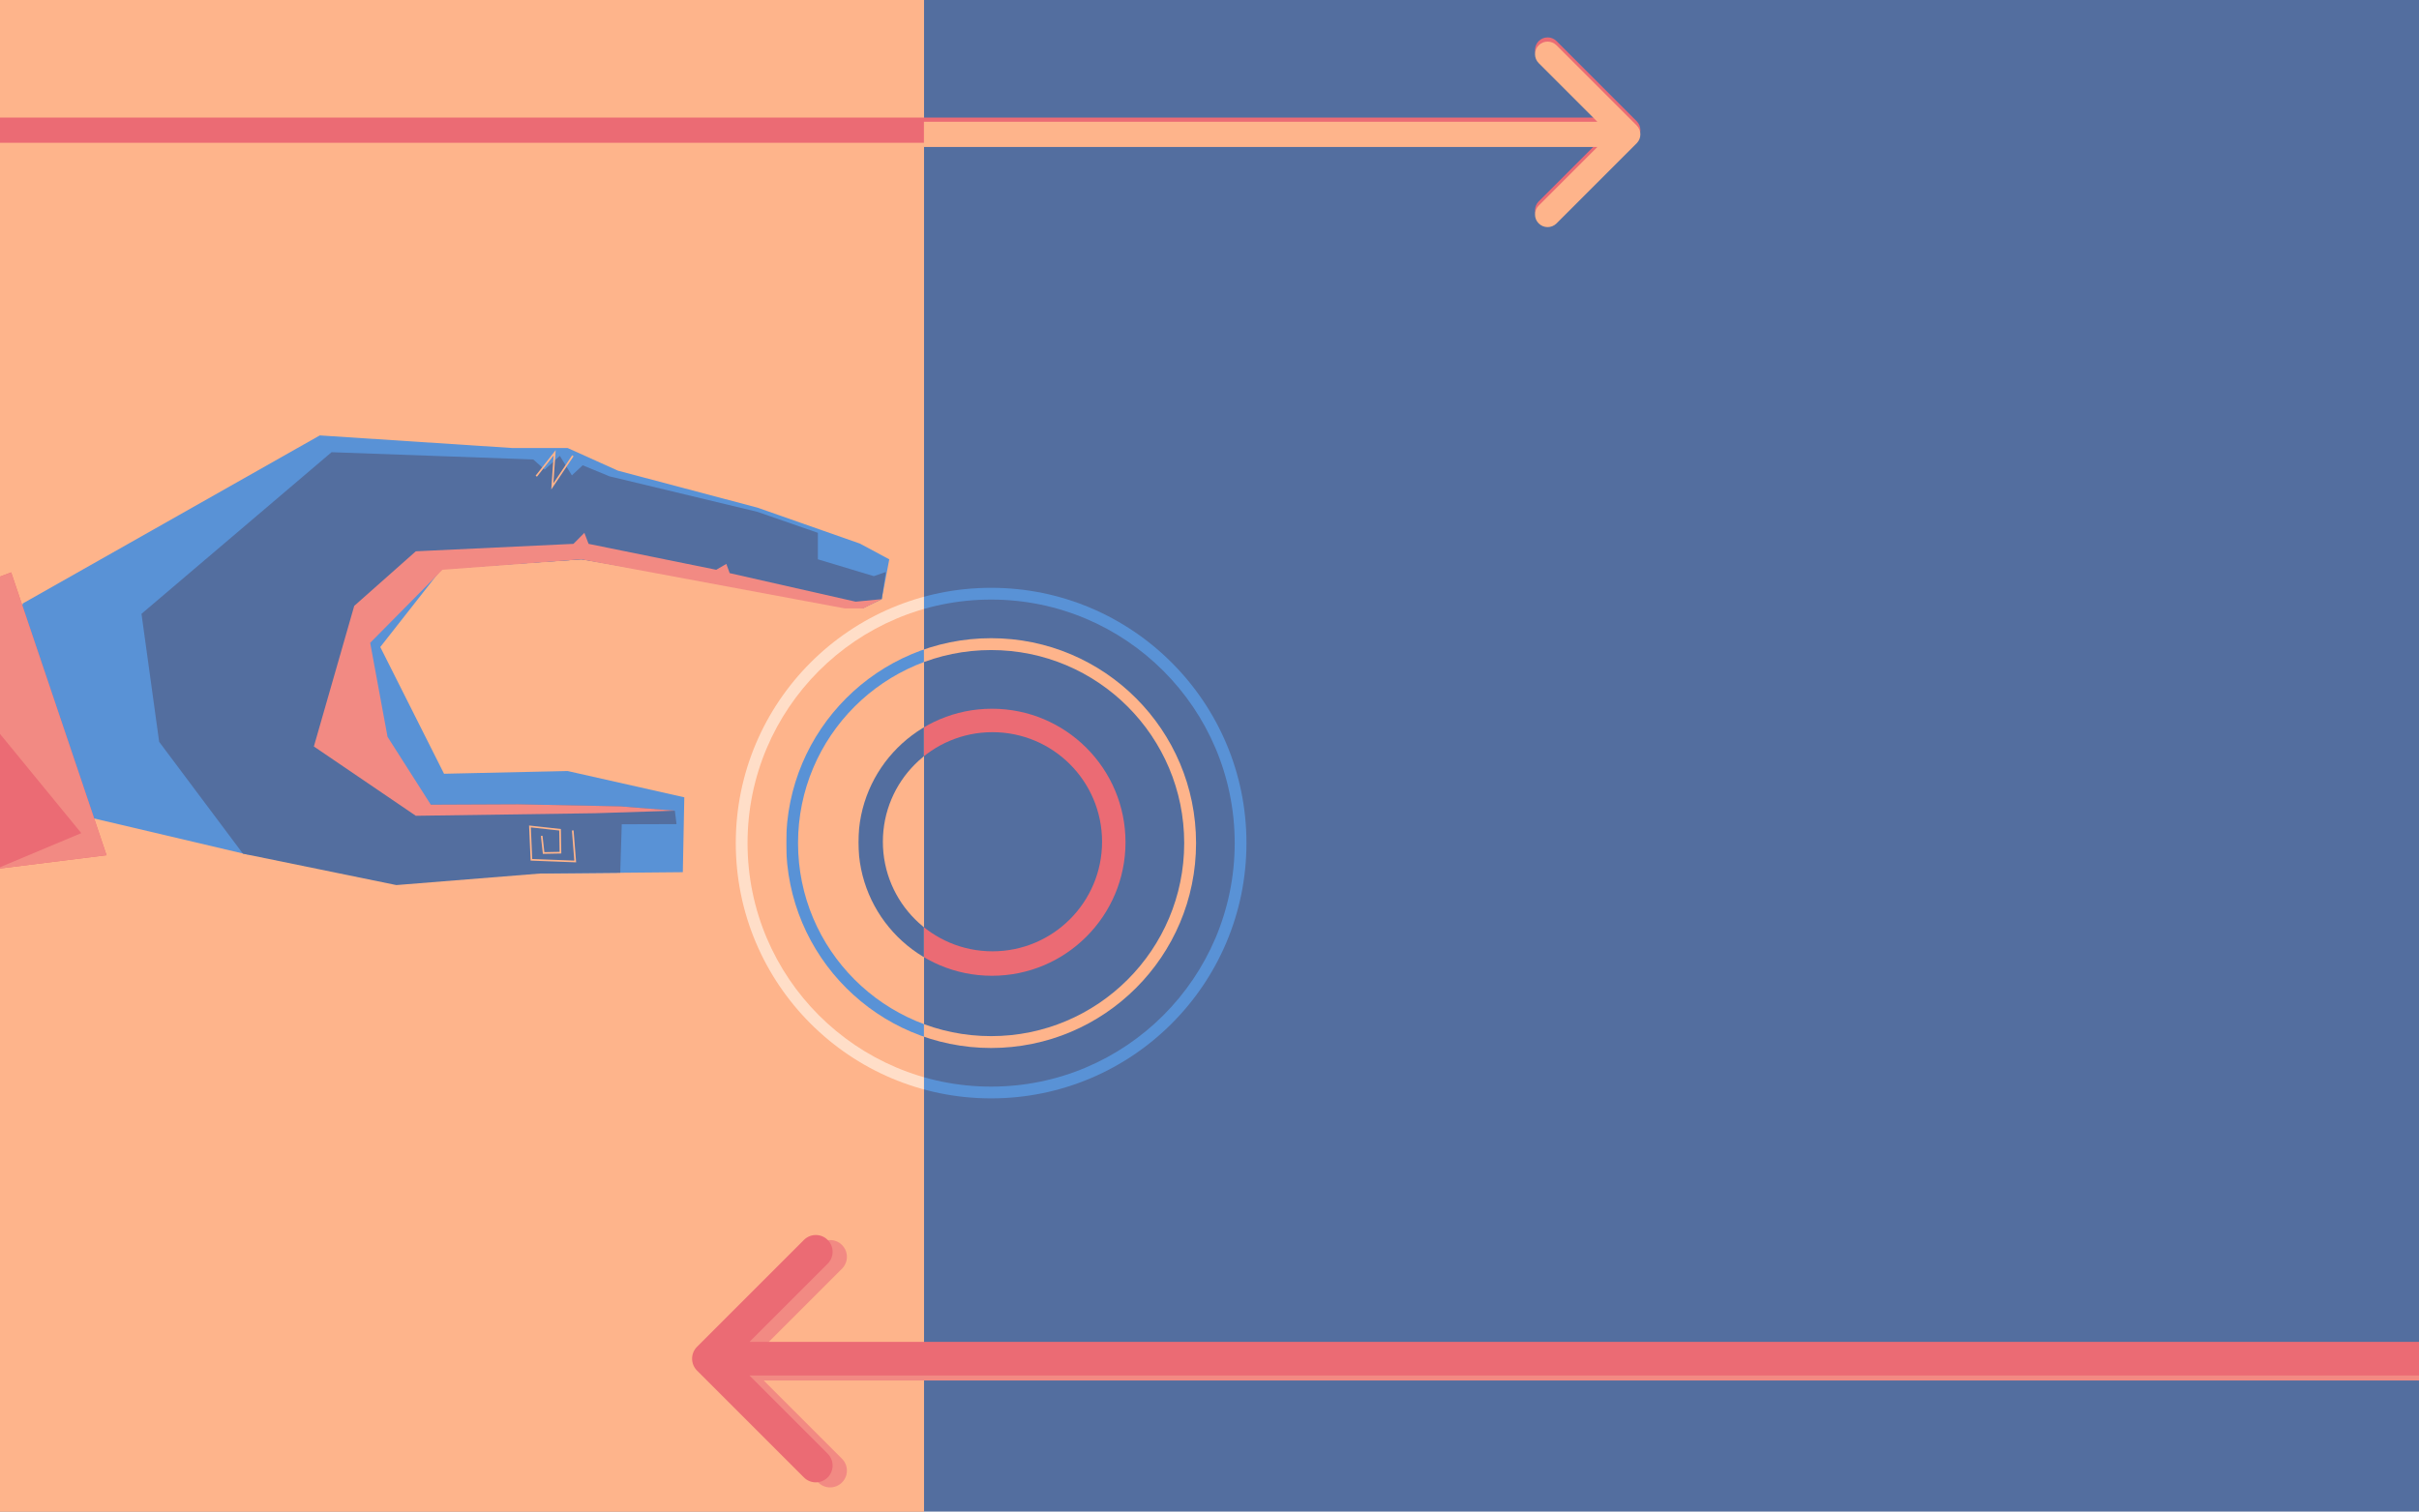
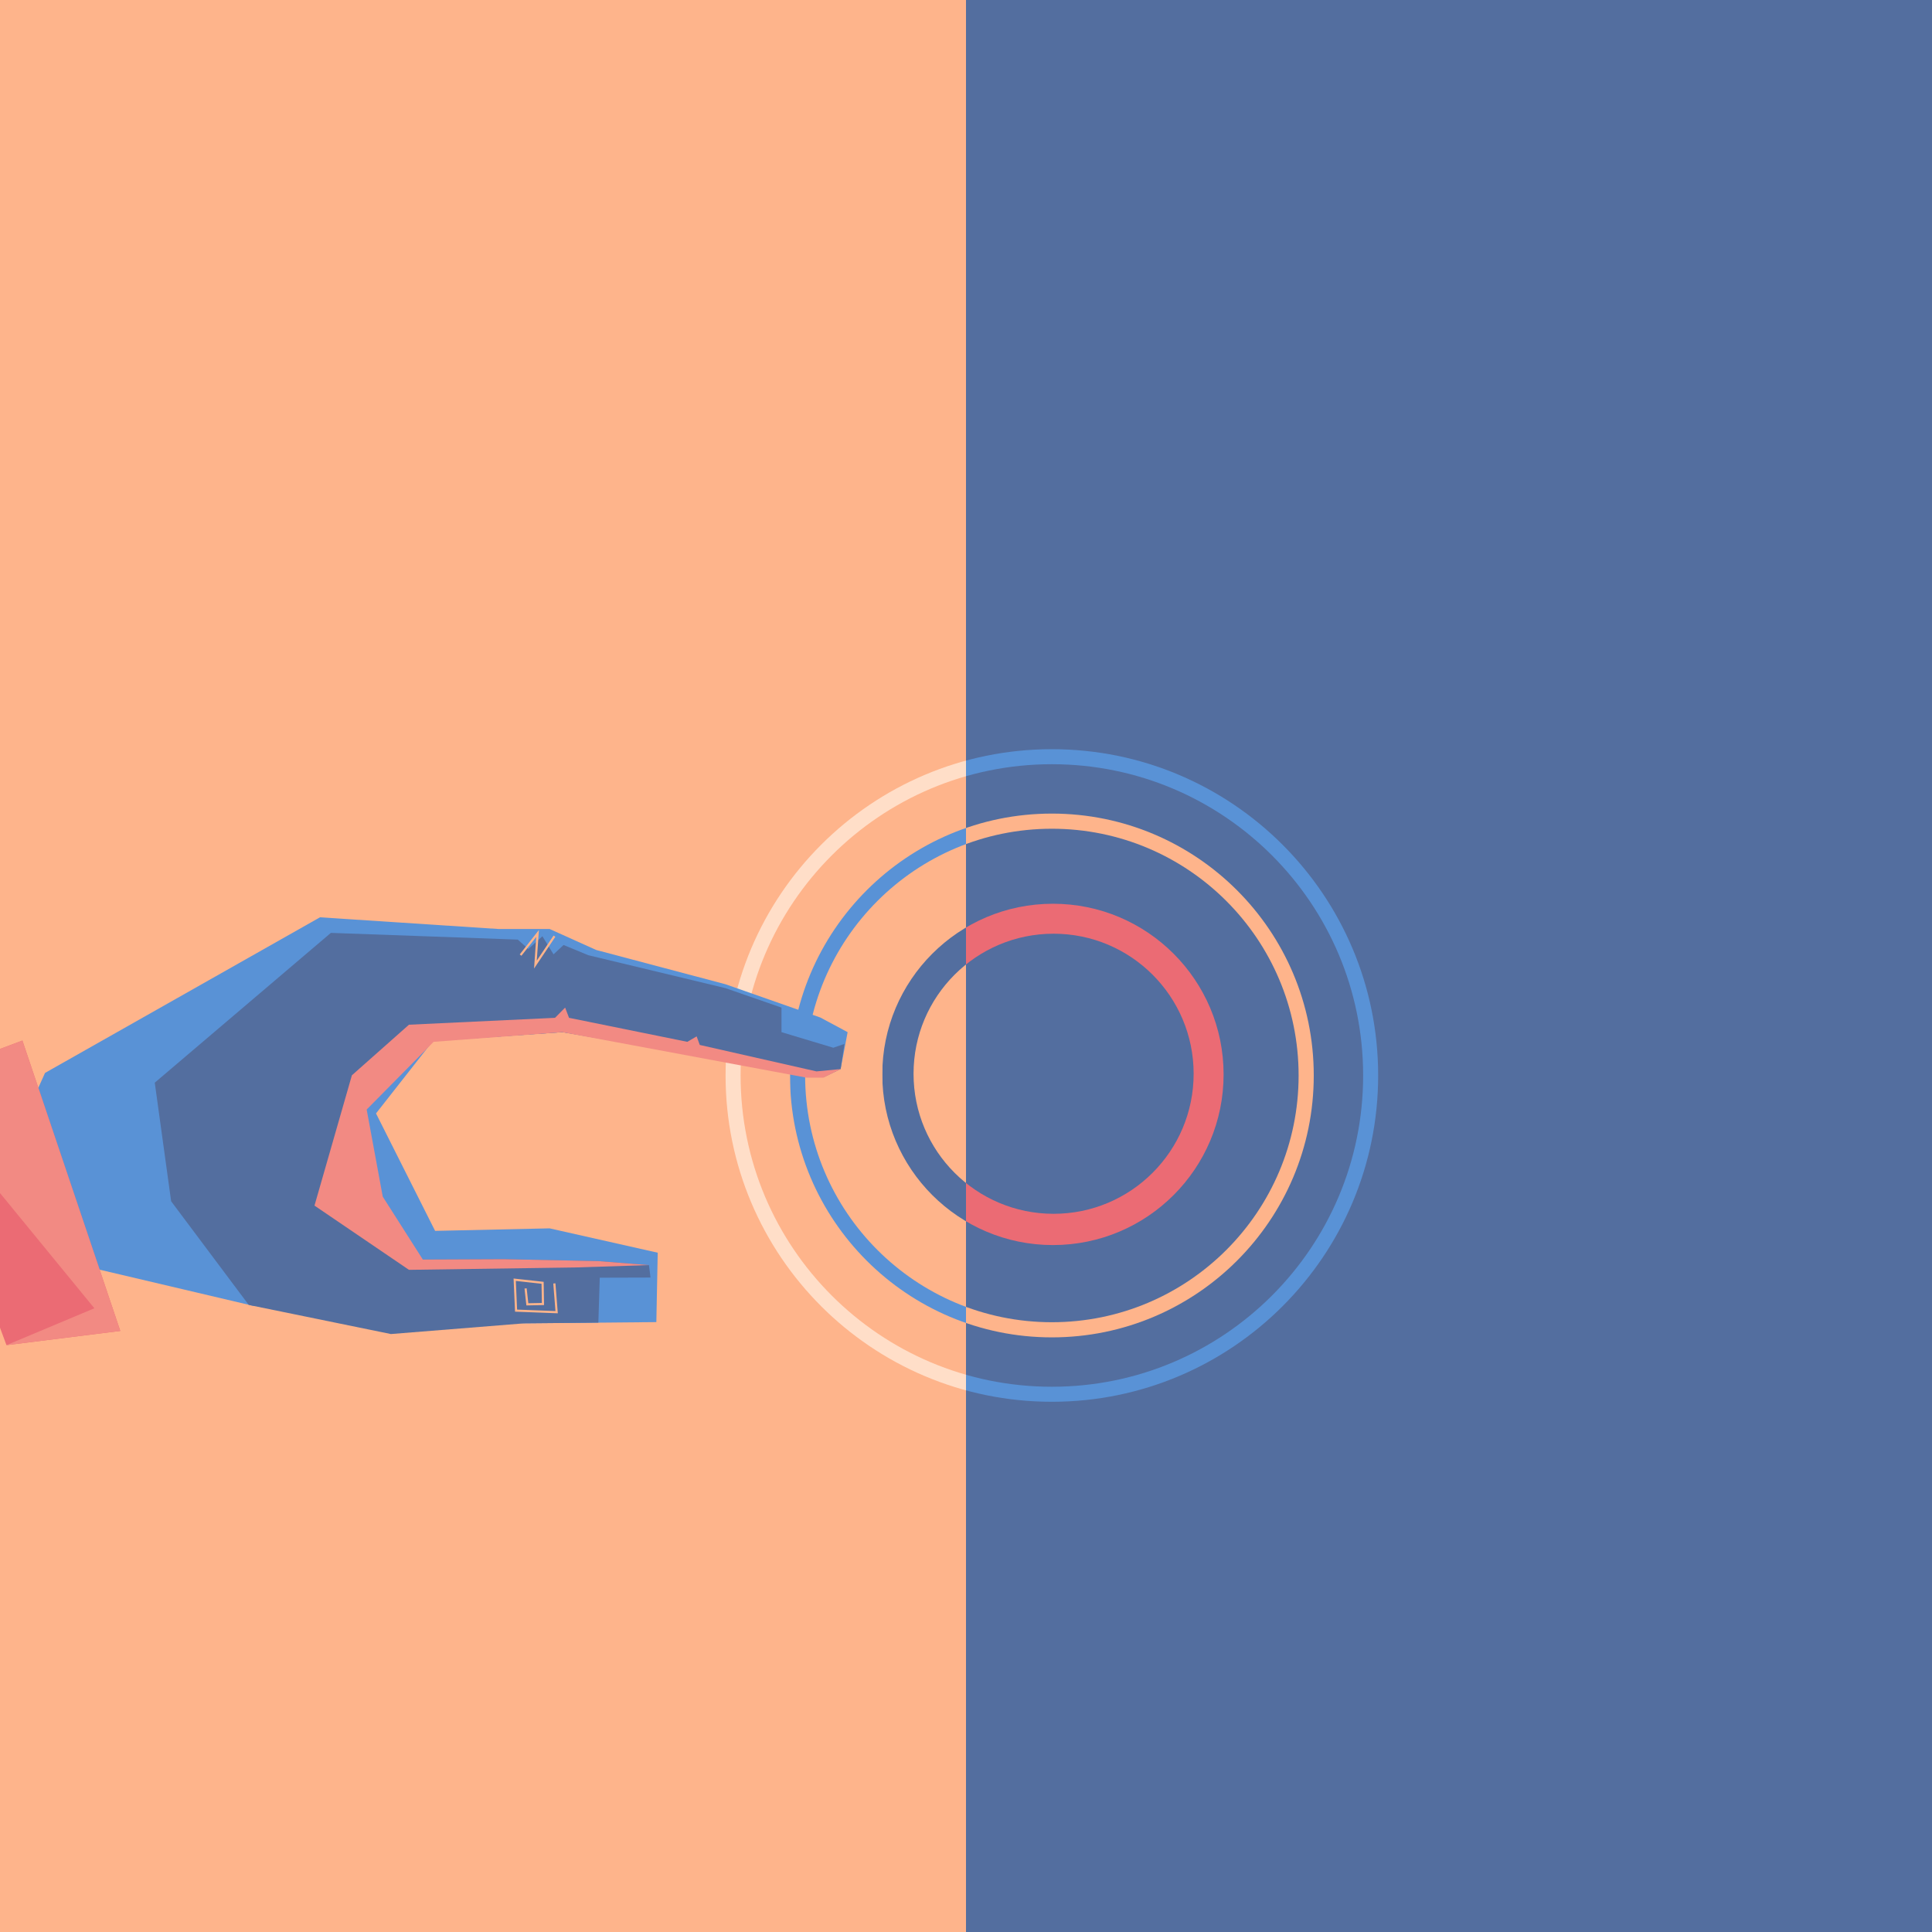
- <svg xmlns="http://www.w3.org/2000/svg" width="1440" height="900" viewBox="0 0 1440 900" fill="none">
+ <svg xmlns="http://www.w3.org/2000/svg" width="900" height="900" viewBox="0 0 900 900" fill="none">
  <g clip-path="url(#clip0)">
-     <rect width="1440" height="900" fill="#536E9F" />
-     <rect width="550" height="900" fill="#FEB48B" />
-     <rect width="550" height="900" fill="#FEB48B" />
-     <mask id="mask0" mask-type="alpha" maskUnits="userSpaceOnUse" x="550" y="345" width="198" height="319">
-       <rect width="198" height="319" transform="matrix(-1 0 0 1 748 345)" fill="#FEB48B" />
+     <rect width="900" height="900" fill="#536E9F" />
+     <rect width="343.75" height="900" fill="#FEB48B" />
+     <rect width="450" height="900" fill="#FEB48B" />
+     <mask id="mask0" mask-type="alpha" maskUnits="userSpaceOnUse" x="450" y="344" width="198" height="319">
+       <rect width="198" height="319" transform="matrix(-1 0 0 1 648 344)" fill="#FEB48B" />
    </mask>
    <g mask="url(#mask0)">
-       <circle cx="590" cy="502" r="152" fill="#5992D6" />
-       <circle cx="590" cy="502" r="145" fill="#536E9F" />
+       <circle cx="490" cy="501" r="152" fill="#5992D6" />
+       <circle cx="490" cy="501" r="145" fill="#536E9F" />
    </g>
-     <mask id="mask1" mask-type="alpha" maskUnits="userSpaceOnUse" x="550" y="374" width="164" height="252">
-       <rect width="164" height="252" transform="matrix(-1 0 0 1 714 374)" fill="#FEB48B" />
+     <mask id="mask1" mask-type="alpha" maskUnits="userSpaceOnUse" x="450" y="373" width="164" height="252">
+       <rect width="164" height="252" transform="matrix(-1 0 0 1 614 373)" fill="#FEB48B" />
    </mask>
    <g mask="url(#mask1)">
-       <circle cx="590" cy="502" r="122" fill="#FEB48B" />
-       <circle cx="590.001" cy="502" r="114.942" fill="#536E9F" />
+       <circle cx="490" cy="501" r="122" fill="#FEB48B" />
+       <circle cx="490.001" cy="501" r="114.942" fill="#536E9F" />
    </g>
-     <mask id="mask2" mask-type="alpha" maskUnits="userSpaceOnUse" x="550" y="420" width="122" height="166">
-       <rect width="122" height="166" transform="matrix(-1 0 0 1 672 420)" fill="#FEB48B" />
+     <mask id="mask2" mask-type="alpha" maskUnits="userSpaceOnUse" x="450" y="419" width="122" height="166">
+       <rect width="122" height="166" transform="matrix(-1 0 0 1 572 419)" fill="#FEB48B" />
    </mask>
    <g mask="url(#mask2)">
-       <circle cx="590.5" cy="501.5" r="79.5" fill="#EB6B74" />
-       <circle cx="590.803" cy="501.197" r="65.239" fill="#536E9F" />
+       <circle cx="490.5" cy="500.5" r="79.5" fill="#EB6B74" />
+       <circle cx="490.803" cy="500.197" r="65.239" fill="#536E9F" />
    </g>
-     <mask id="mask3" mask-type="alpha" maskUnits="userSpaceOnUse" x="396" y="350" width="154" height="304">
-       <rect x="396" y="350" width="154" height="304" fill="#FEB48B" />
+     <mask id="mask3" mask-type="alpha" maskUnits="userSpaceOnUse" x="296" y="349" width="154" height="304">
+       <rect x="296" y="349" width="154" height="304" fill="#FEB48B" />
    </mask>
    <g mask="url(#mask3)">
-       <circle cx="590" cy="502" r="152" fill="#FFDEC8" />
-       <circle cx="590" cy="502" r="145" fill="#FEB48B" />
+       <circle cx="490" cy="501" r="152" fill="#FFDEC8" />
+       <circle cx="490" cy="501" r="145" fill="#FEB48B" />
    </g>
-     <mask id="mask4" mask-type="alpha" maskUnits="userSpaceOnUse" x="468" y="357" width="82" height="293">
-       <rect x="468" y="357" width="82" height="293" fill="#FEB48B" />
+     <mask id="mask4" mask-type="alpha" maskUnits="userSpaceOnUse" x="368" y="356" width="82" height="293">
+       <rect x="368" y="356" width="82" height="293" fill="#FEB48B" />
    </mask>
    <g mask="url(#mask4)">
-       <circle cx="590" cy="502" r="122" fill="#5992D6" />
-       <circle cx="590.001" cy="502" r="114.942" fill="#FEB48B" />
+       <circle cx="490" cy="501" r="122" fill="#5992D6" />
+       <circle cx="490.001" cy="501" r="114.942" fill="#FEB48B" />
    </g>
-     <mask id="mask5" mask-type="alpha" maskUnits="userSpaceOnUse" x="511" y="424" width="39" height="154">
-       <rect x="511" y="424" width="39" height="154" fill="#FEB48B" />
+     <mask id="mask5" mask-type="alpha" maskUnits="userSpaceOnUse" x="411" y="423" width="39" height="154">
+       <rect x="411" y="423" width="39" height="154" fill="#FEB48B" />
    </mask>
    <g mask="url(#mask5)">
-       <circle cx="590.5" cy="501.5" r="79.5" fill="#536E9F" />
-       <circle cx="590.803" cy="501.197" r="65.239" fill="#FEB48B" />
+       <circle cx="490.5" cy="500.5" r="79.5" fill="#536E9F" />
+       <circle cx="490.803" cy="500.197" r="65.239" fill="#FEB48B" />
    </g>
-     <path d="M974.31 82.803C977.239 79.874 977.239 75.126 974.31 72.197L926.58 24.467C923.651 21.538 918.902 21.538 915.973 24.467C913.044 27.396 913.044 32.145 915.973 35.074L958.4 77.5L915.973 119.926C913.044 122.855 913.044 127.604 915.973 130.533C918.902 133.462 923.651 133.462 926.58 130.533L974.31 82.803ZM-44.006 85H969.006V70H-44.006V85Z" fill="#EB6B74" />
-     <mask id="mask6" mask-type="alpha" maskUnits="userSpaceOnUse" x="550" y="-52" width="457" height="323">
-       <rect x="550" y="-52" width="457" height="323" fill="#C4C4C4" />
-     </mask>
-     <g mask="url(#mask6)">
-       <path d="M974.303 85.303C977.232 82.374 977.232 77.626 974.303 74.697L926.574 26.967C923.645 24.038 918.896 24.038 915.967 26.967C913.038 29.896 913.038 34.645 915.967 37.574L958.393 80L915.967 122.426C913.038 125.355 913.038 130.104 915.967 133.033C918.896 135.962 923.645 135.962 926.574 133.033L974.303 85.303ZM470 87.5H969V72.5H470V87.5Z" fill="#FEB48B" />
-     </g>
-     <path d="M423.442 804.929C419.537 808.834 419.537 815.166 423.442 819.071L487.081 882.711C490.987 886.616 497.318 886.616 501.224 882.711C505.129 878.805 505.129 872.474 501.224 868.569L444.655 812L501.224 755.431C505.129 751.526 505.129 745.195 501.224 741.289C497.318 737.384 490.987 737.384 487.081 741.289L423.442 804.929ZM1464 802L430.513 802V822L1464 822V802Z" fill="#F28A83" />
-     <path d="M414.928 801.929C411.023 805.834 411.023 812.166 414.928 816.071L478.568 879.711C482.473 883.616 488.805 883.616 492.71 879.711C496.615 875.805 496.615 869.474 492.71 865.569L436.141 809L492.71 752.431C496.615 748.526 496.615 742.195 492.71 738.289C488.805 734.384 482.473 734.384 478.568 738.289L414.928 801.929ZM1455.49 799L421.999 799V819L1455.49 819V799Z" fill="#EB6B74" />
-     <path d="M13.716 359.24L190.37 259.257L304.871 266.757L337.888 266.757L367.871 280.257L450.871 302.257L511.863 323.651L529.37 333.035L524.871 356.757L346.069 333.035L262.87 338.757L226.37 385.257L264.333 460.717L337.888 459.093L407.357 474.739L406.475 519.325L321.689 520.108L147.146 508.795L34.357 482.242L-11.682 415.688L13.716 359.24Z" fill="#5992D6" />
-     <path d="M84.227 365.487L197.37 269.257L317.444 273.576L324.237 279.626L333.265 271.434L340.431 283.054L346.869 277.044L362.819 283.62L450.871 304.757L486.871 317.257L486.87 333.035L520.176 343.051L527.308 340.576L524.871 356.757L513.871 362.035L346.069 333.035L262.87 338.757L210.247 382.095L187.78 444.857L256.448 479.127L308.431 478.899L369.177 480.117L401.736 482.711L402.729 490.702L370.122 490.796L369.221 519.669L321.69 520.108L235.945 526.995L144.604 508.288L94.746 441.699L84.227 365.487Z" fill="#536E9F" />
-     <path d="M210.87 360.757L247.541 328.257L341.371 323.83L347.871 317.257L350.371 323.83L426.371 339.257L432.371 335.757L434.371 341.257L509.371 358.257L524.871 356.757L513.871 362.257L502.871 362.257L346.068 333.035L263.37 339.257L220.37 382.757L230.698 438.726L256.447 479.127L308.429 478.899L369.176 480.117L401.735 482.711L354.171 484.22L247.541 485.745L186.84 444.47L210.87 360.757Z" fill="#F28A83" />
-     <path d="M340.949 494.473L342.418 512.95L316.352 511.95L315.474 492.093L333.396 494.066L333.628 507.701L323.606 507.901L322.464 497.682" stroke="#FEB48B" />
-     <path d="M341.015 271.381L328.785 289.625L330.178 269.62L319.253 283.528" stroke="#FEB48B" />
-     <path d="M6.655 340.816L-38.514 357.762L-59.115 364.812L-2.584 517.444L63.423 509.203L6.655 340.816Z" fill="#EB6B74" />
-     <path d="M6.653 340.816L-38.516 357.762L-59.117 364.812L48.389 496.059L-2.586 517.444L63.421 509.203L6.653 340.816Z" fill="#F28A83" />
+     <path d="M20.971 499.814L149.059 427.319L232.08 432.757L256.02 432.757L277.76 442.546L337.941 458.497L382.165 474.009L394.858 480.814L391.596 498.014L261.951 480.814L201.627 484.962L175.161 518.678L202.687 573.392L256.02 572.215L306.39 583.56L305.751 615.887L244.274 616.455L117.718 608.252L35.938 589L2.556 540.743L20.971 499.814Z" fill="#5992D6" />
+     <path d="M72.097 504.344L154.134 434.57L241.197 437.702L246.122 442.088L252.668 436.149L257.864 444.574L262.532 440.216L274.097 444.984L337.941 460.31L364.044 469.373L364.043 480.814L388.193 488.076L393.364 486.281L391.597 498.014L383.621 501.841L261.952 480.814L201.627 484.963L163.471 516.385L147.181 561.893L196.97 586.741L234.661 586.576L278.707 587.459L302.315 589.339L303.034 595.134L279.392 595.202L278.739 616.137L244.275 616.455L182.104 621.449L115.875 607.885L79.725 559.603L72.097 504.344Z" fill="#536E9F" />
+     <path d="M163.923 500.914L190.512 477.349L258.546 474.139L263.259 469.373L265.072 474.139L320.177 485.325L324.528 482.787L325.978 486.775L380.358 499.101L391.597 498.014L383.621 502.002L375.646 502.002L261.952 480.814L201.989 485.325L170.811 516.866L178.3 557.447L196.97 586.741L234.661 586.575L278.706 587.459L302.314 589.339L267.827 590.434L190.512 591.539L146.5 561.612L163.923 500.914Z" fill="#F28A83" />
+     <path d="M258.239 597.868L259.304 611.265L240.404 610.541L239.768 596.142L252.762 597.573L252.93 607.459L245.664 607.605L244.836 600.195" stroke="#FEB48B" />
+     <path d="M258.286 436.11L249.419 449.338L250.429 434.833L242.507 444.917" stroke="#FEB48B" />
+     <path d="M10.435 484.729L-25.852 498.342L-42.401 504.006L3.013 626.623L56.039 620.002L10.435 484.729Z" fill="#EB6B74" />
+     <path d="M10.433 484.729L-25.854 498.342L-42.403 504.005L43.962 609.443L3.011 626.622L56.037 620.002L10.433 484.729Z" fill="#F28A83" />
  </g>
  <defs>
    <clipPath id="clip0">
-       <rect width="1440" height="900" fill="white" />
+       <rect width="900" height="900" fill="white" />
    </clipPath>
  </defs>
</svg>
